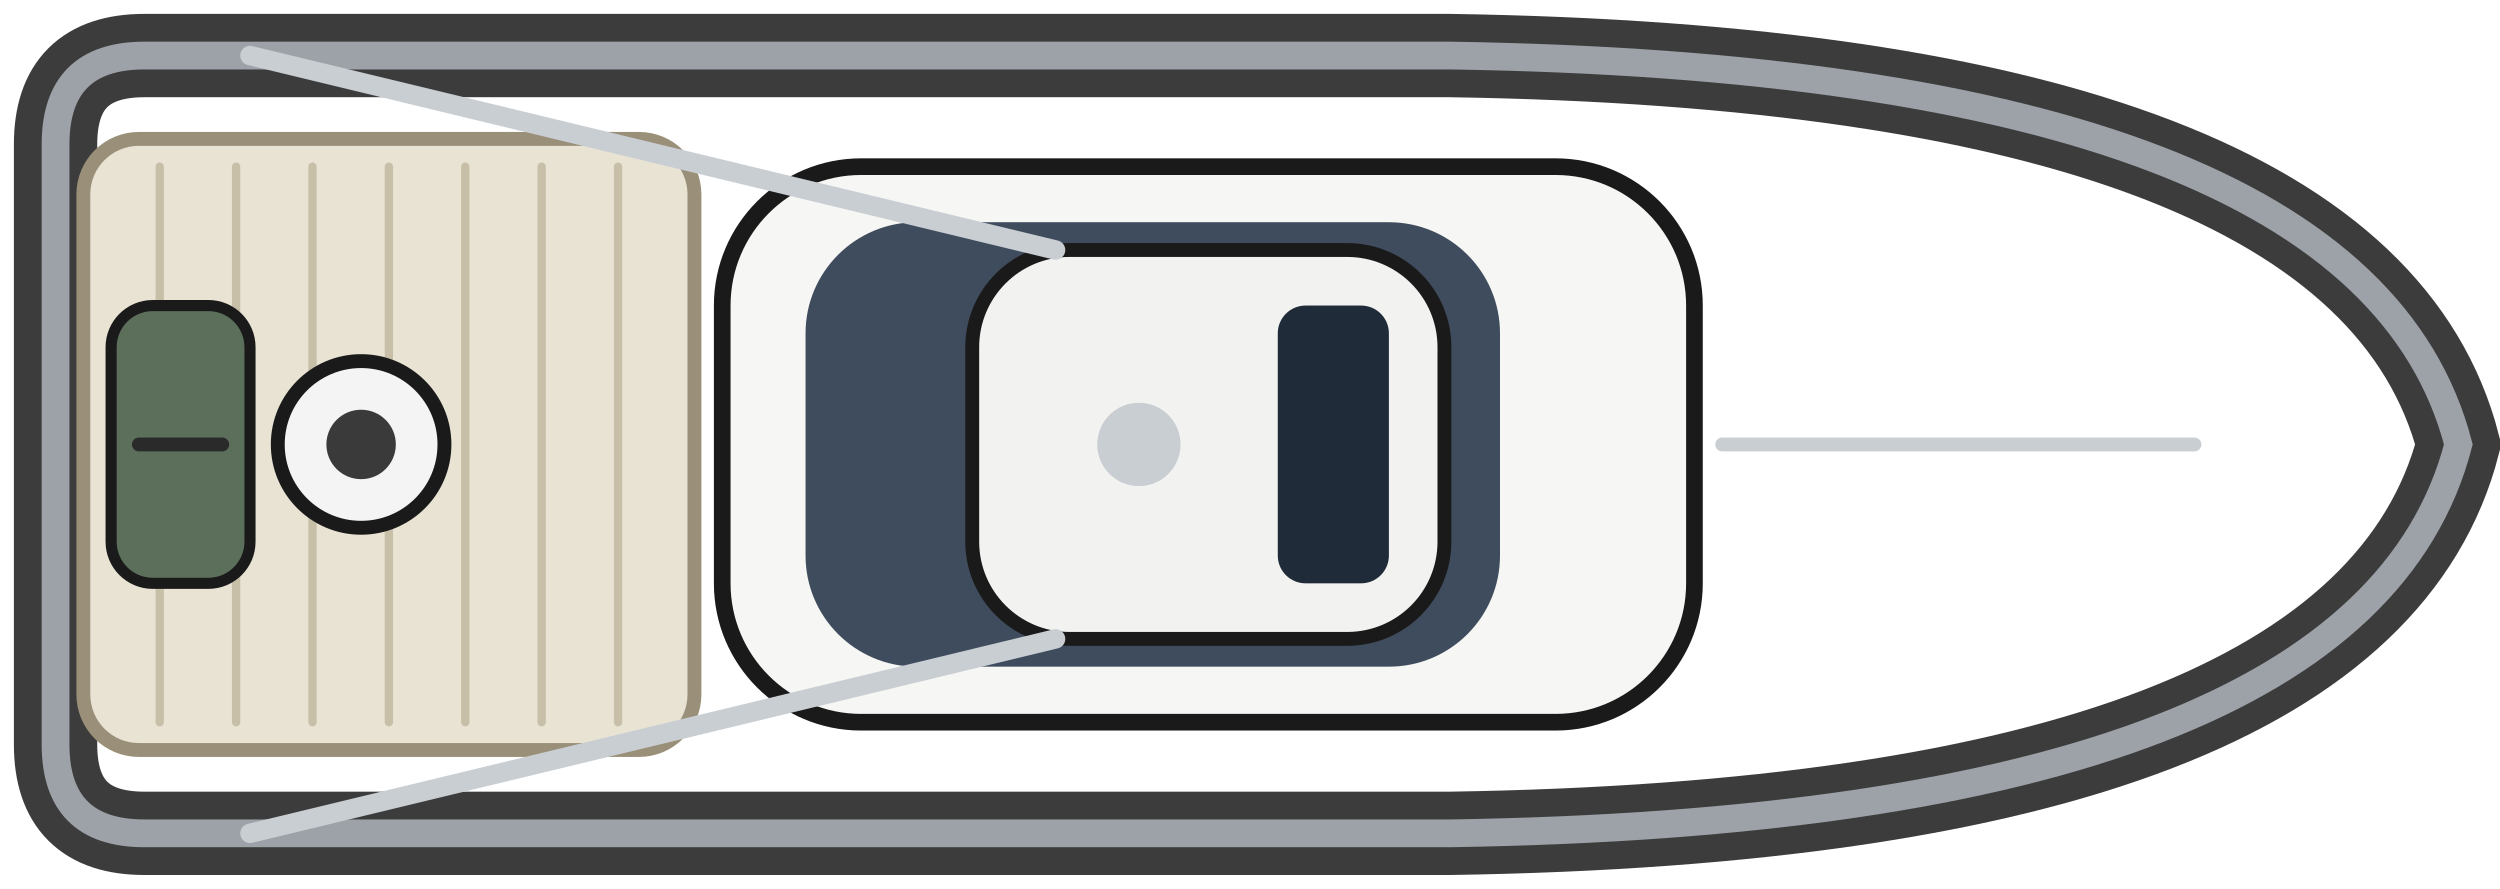
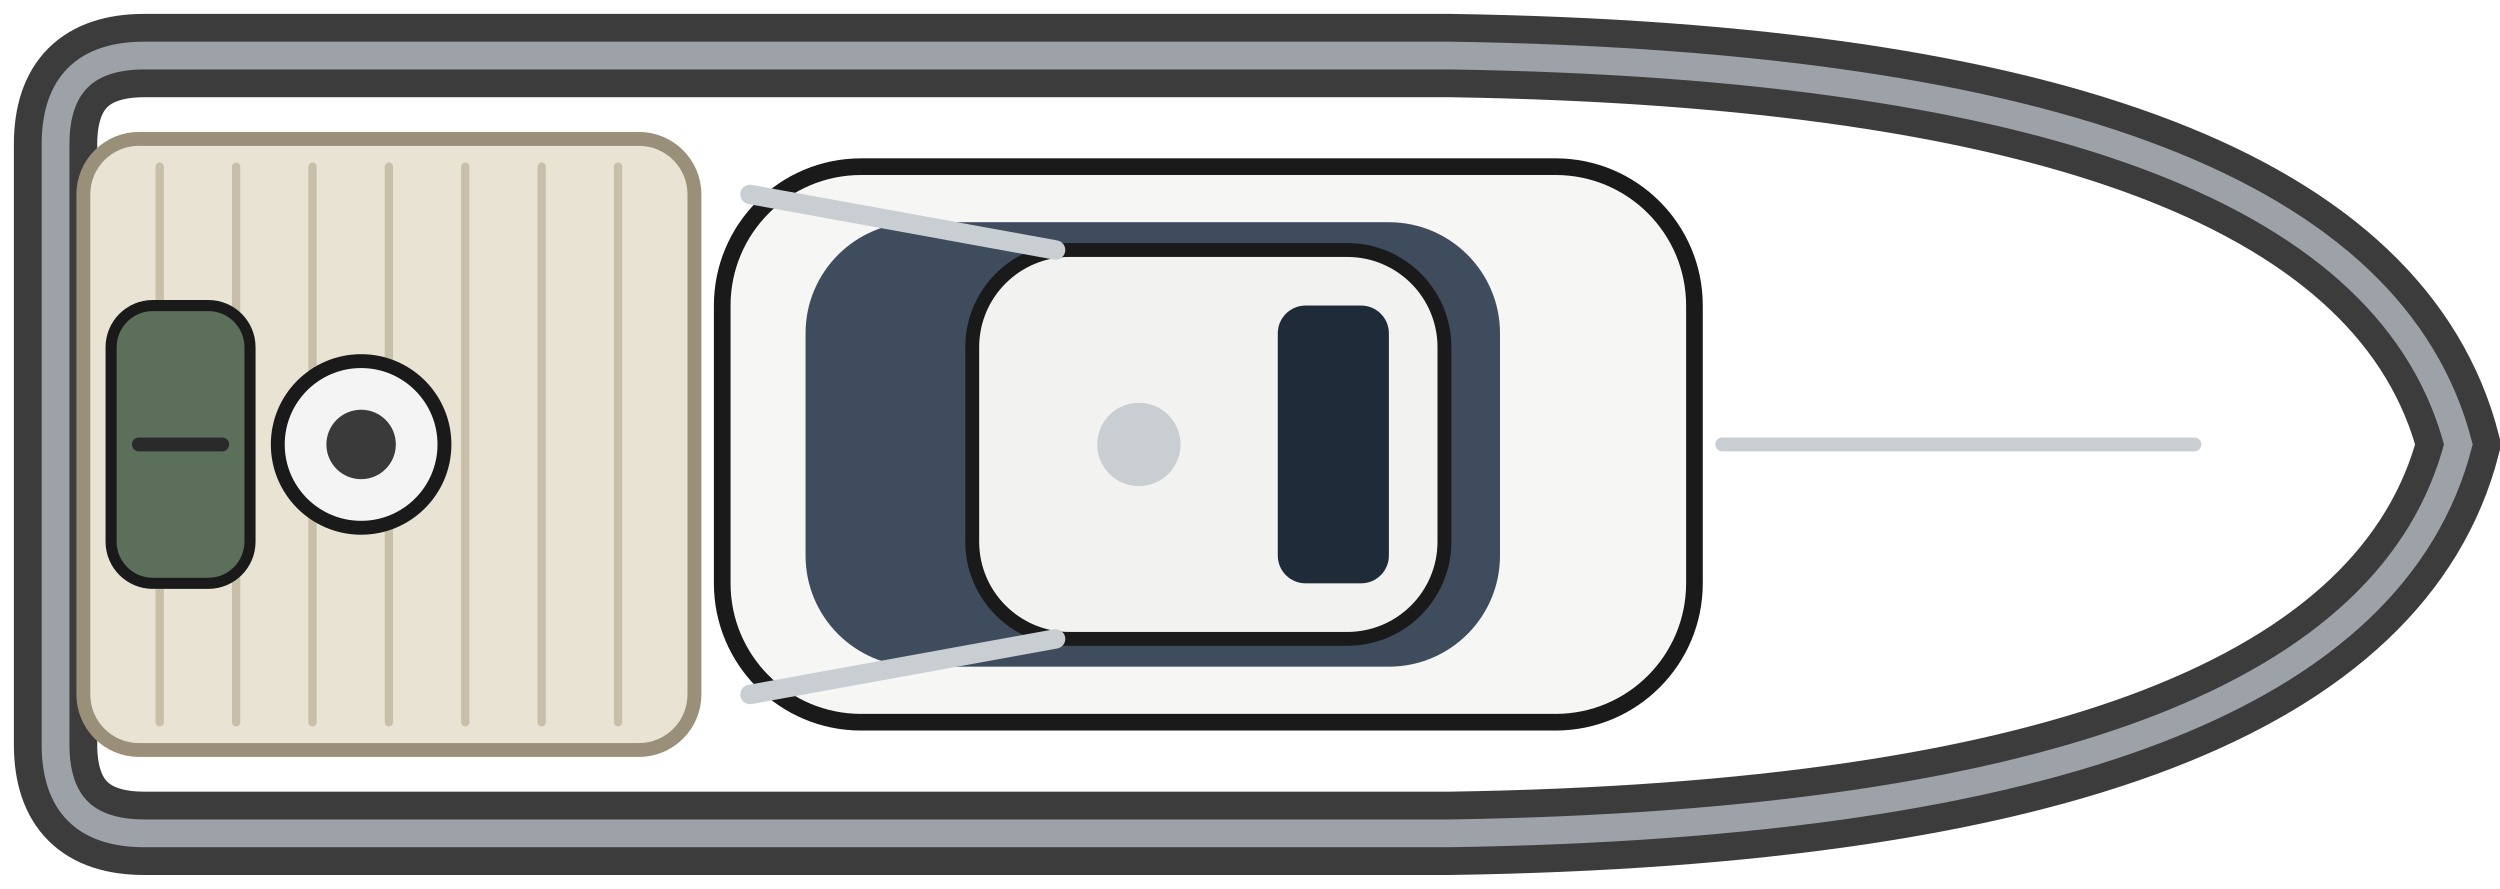
<svg xmlns="http://www.w3.org/2000/svg" width="180" height="64" viewBox="0 0 180 64">
  <path d="M10.4,4.0 L104.4,4.0 Q170.0,5.0 177,32.0 Q170.0,59.0 104.4,60.0 L10.4,60.0 Q4,60.0 4,53.6 L4,10.4 Q4,4.0 10.4,4.0 Z" fill="none" stroke="#3c3c3c" stroke-width="6" />
  <path d="M10.4,4.0 L104.4,4.0 Q170.0,5.0 177,32.0 Q170.0,59.0 104.4,60.0 L10.4,60.0 Q4,60.0 4,53.6 L4,10.4 Q4,4.0 10.4,4.0 Z" fill="none" stroke="#a7adb4" stroke-width="2" opacity="0.9" />
  <rect x="6.0" y="10.0" width="44.0" height="44.0" rx="4.0" fill="#e9e3d4" stroke="#9a8f78" stroke-width="1.0" />
  <path d="M11.5,12.0 L11.5,52.0" stroke="#c8bfa8" stroke-width="0.6" stroke-linecap="round" fill="none" />
  <path d="M17.0,12.0 L17.0,52.0" stroke="#c8bfa8" stroke-width="0.6" stroke-linecap="round" fill="none" />
  <path d="M22.5,12.0 L22.5,52.0" stroke="#c8bfa8" stroke-width="0.6" stroke-linecap="round" fill="none" />
  <path d="M28.0,12.0 L28.0,52.0" stroke="#c8bfa8" stroke-width="0.6" stroke-linecap="round" fill="none" />
  <path d="M33.5,12.0 L33.5,52.0" stroke="#c8bfa8" stroke-width="0.6" stroke-linecap="round" fill="none" />
  <path d="M39.0,12.0 L39.0,52.0" stroke="#c8bfa8" stroke-width="0.6" stroke-linecap="round" fill="none" />
  <path d="M44.5,12.0 L44.5,52.0" stroke="#c8bfa8" stroke-width="0.6" stroke-linecap="round" fill="none" />
  <circle cx="26.0" cy="32.0" r="6.0" fill="#f4f4f4" stroke="#1a1a1a" stroke-width="1.0" />
  <circle cx="26.0" cy="32.0" r="2.5" fill="#3a3a3a" stroke="none" stroke-width="0.0" />
  <rect x="8.0" y="22.0" width="10.0" height="20.0" rx="3.0" fill="#5b6f5b" stroke="#1a1a1a" stroke-width="0.8" />
  <path d="M10.0,32.0 L16.0,32.0" stroke="#2a2a2a" stroke-width="1.0" stroke-linecap="round" fill="none" />
  <rect x="52.0" y="12.0" width="70.0" height="40.0" rx="10.0" fill="#f6f6f4" stroke="#1a1a1a" stroke-width="1.2" />
  <rect x="58.0" y="16.0" width="50.0" height="32.0" rx="8.0" fill="#2b3a4c" stroke="none" stroke-width="0.0" opacity="0.9" />
  <rect x="70.0" y="18.0" width="34.0" height="28.0" rx="7.0" fill="#f2f2f0" stroke="#1a1a1a" stroke-width="1.0" />
  <rect x="92.0" y="22.0" width="8.0" height="20.0" rx="2.0" fill="#1f2b38" stroke="none" stroke-width="0.0" />
  <circle cx="82.0" cy="32.0" r="3.0" fill="#c9ced3" stroke="none" stroke-width="0.0" />
-   <path d="M76.0,18.0 L18.0,4.0" stroke="#c9ced3" stroke-width="1.4" stroke-linecap="round" fill="none" />
-   <path d="M76.0,46.0 L18.0,60.0" stroke="#c9ced3" stroke-width="1.4" stroke-linecap="round" fill="none" />
+   <path d="M76.0,18.0 L54.0,14.0" stroke="#c9ced3" stroke-width="1.4" stroke-linecap="round" fill="none" />
+   <path d="M76.0,46.0 L54.0,50.0" stroke="#c9ced3" stroke-width="1.4" stroke-linecap="round" fill="none" />
  <path d="M124.0,32.0 L158.0,32.0" stroke="#c9ced3" stroke-width="1.0" stroke-linecap="round" fill="none" />
</svg>
